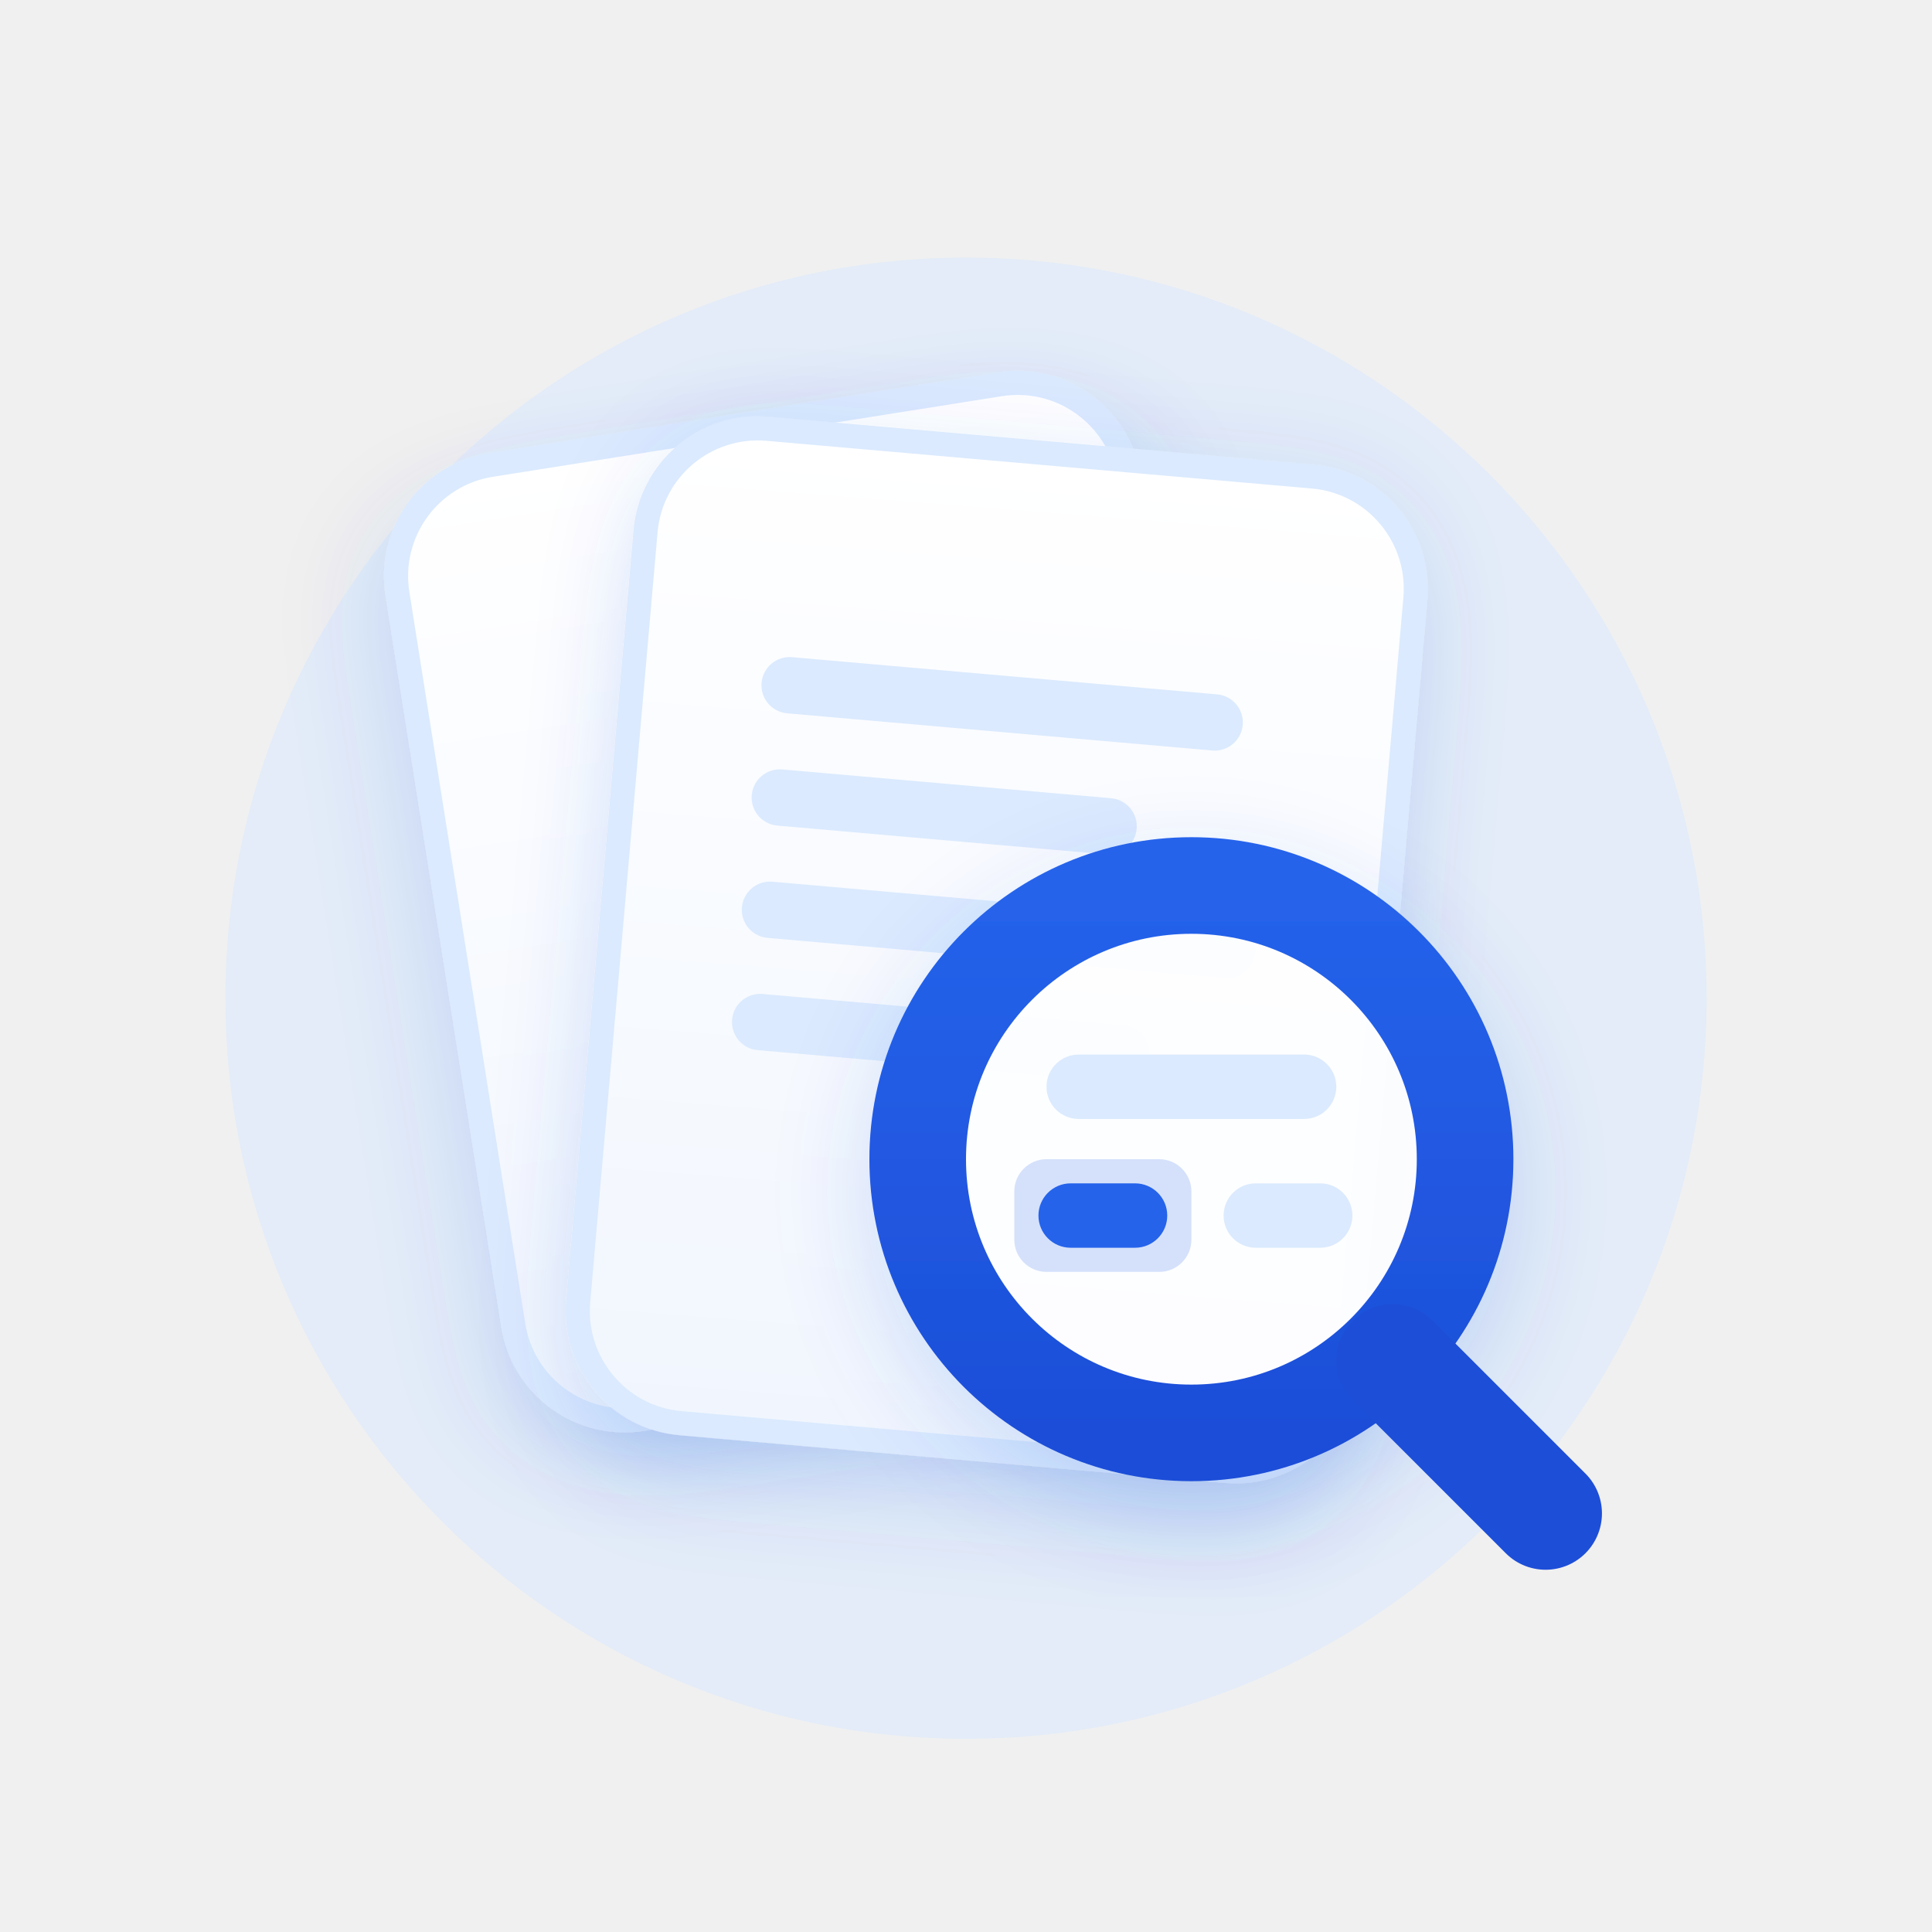
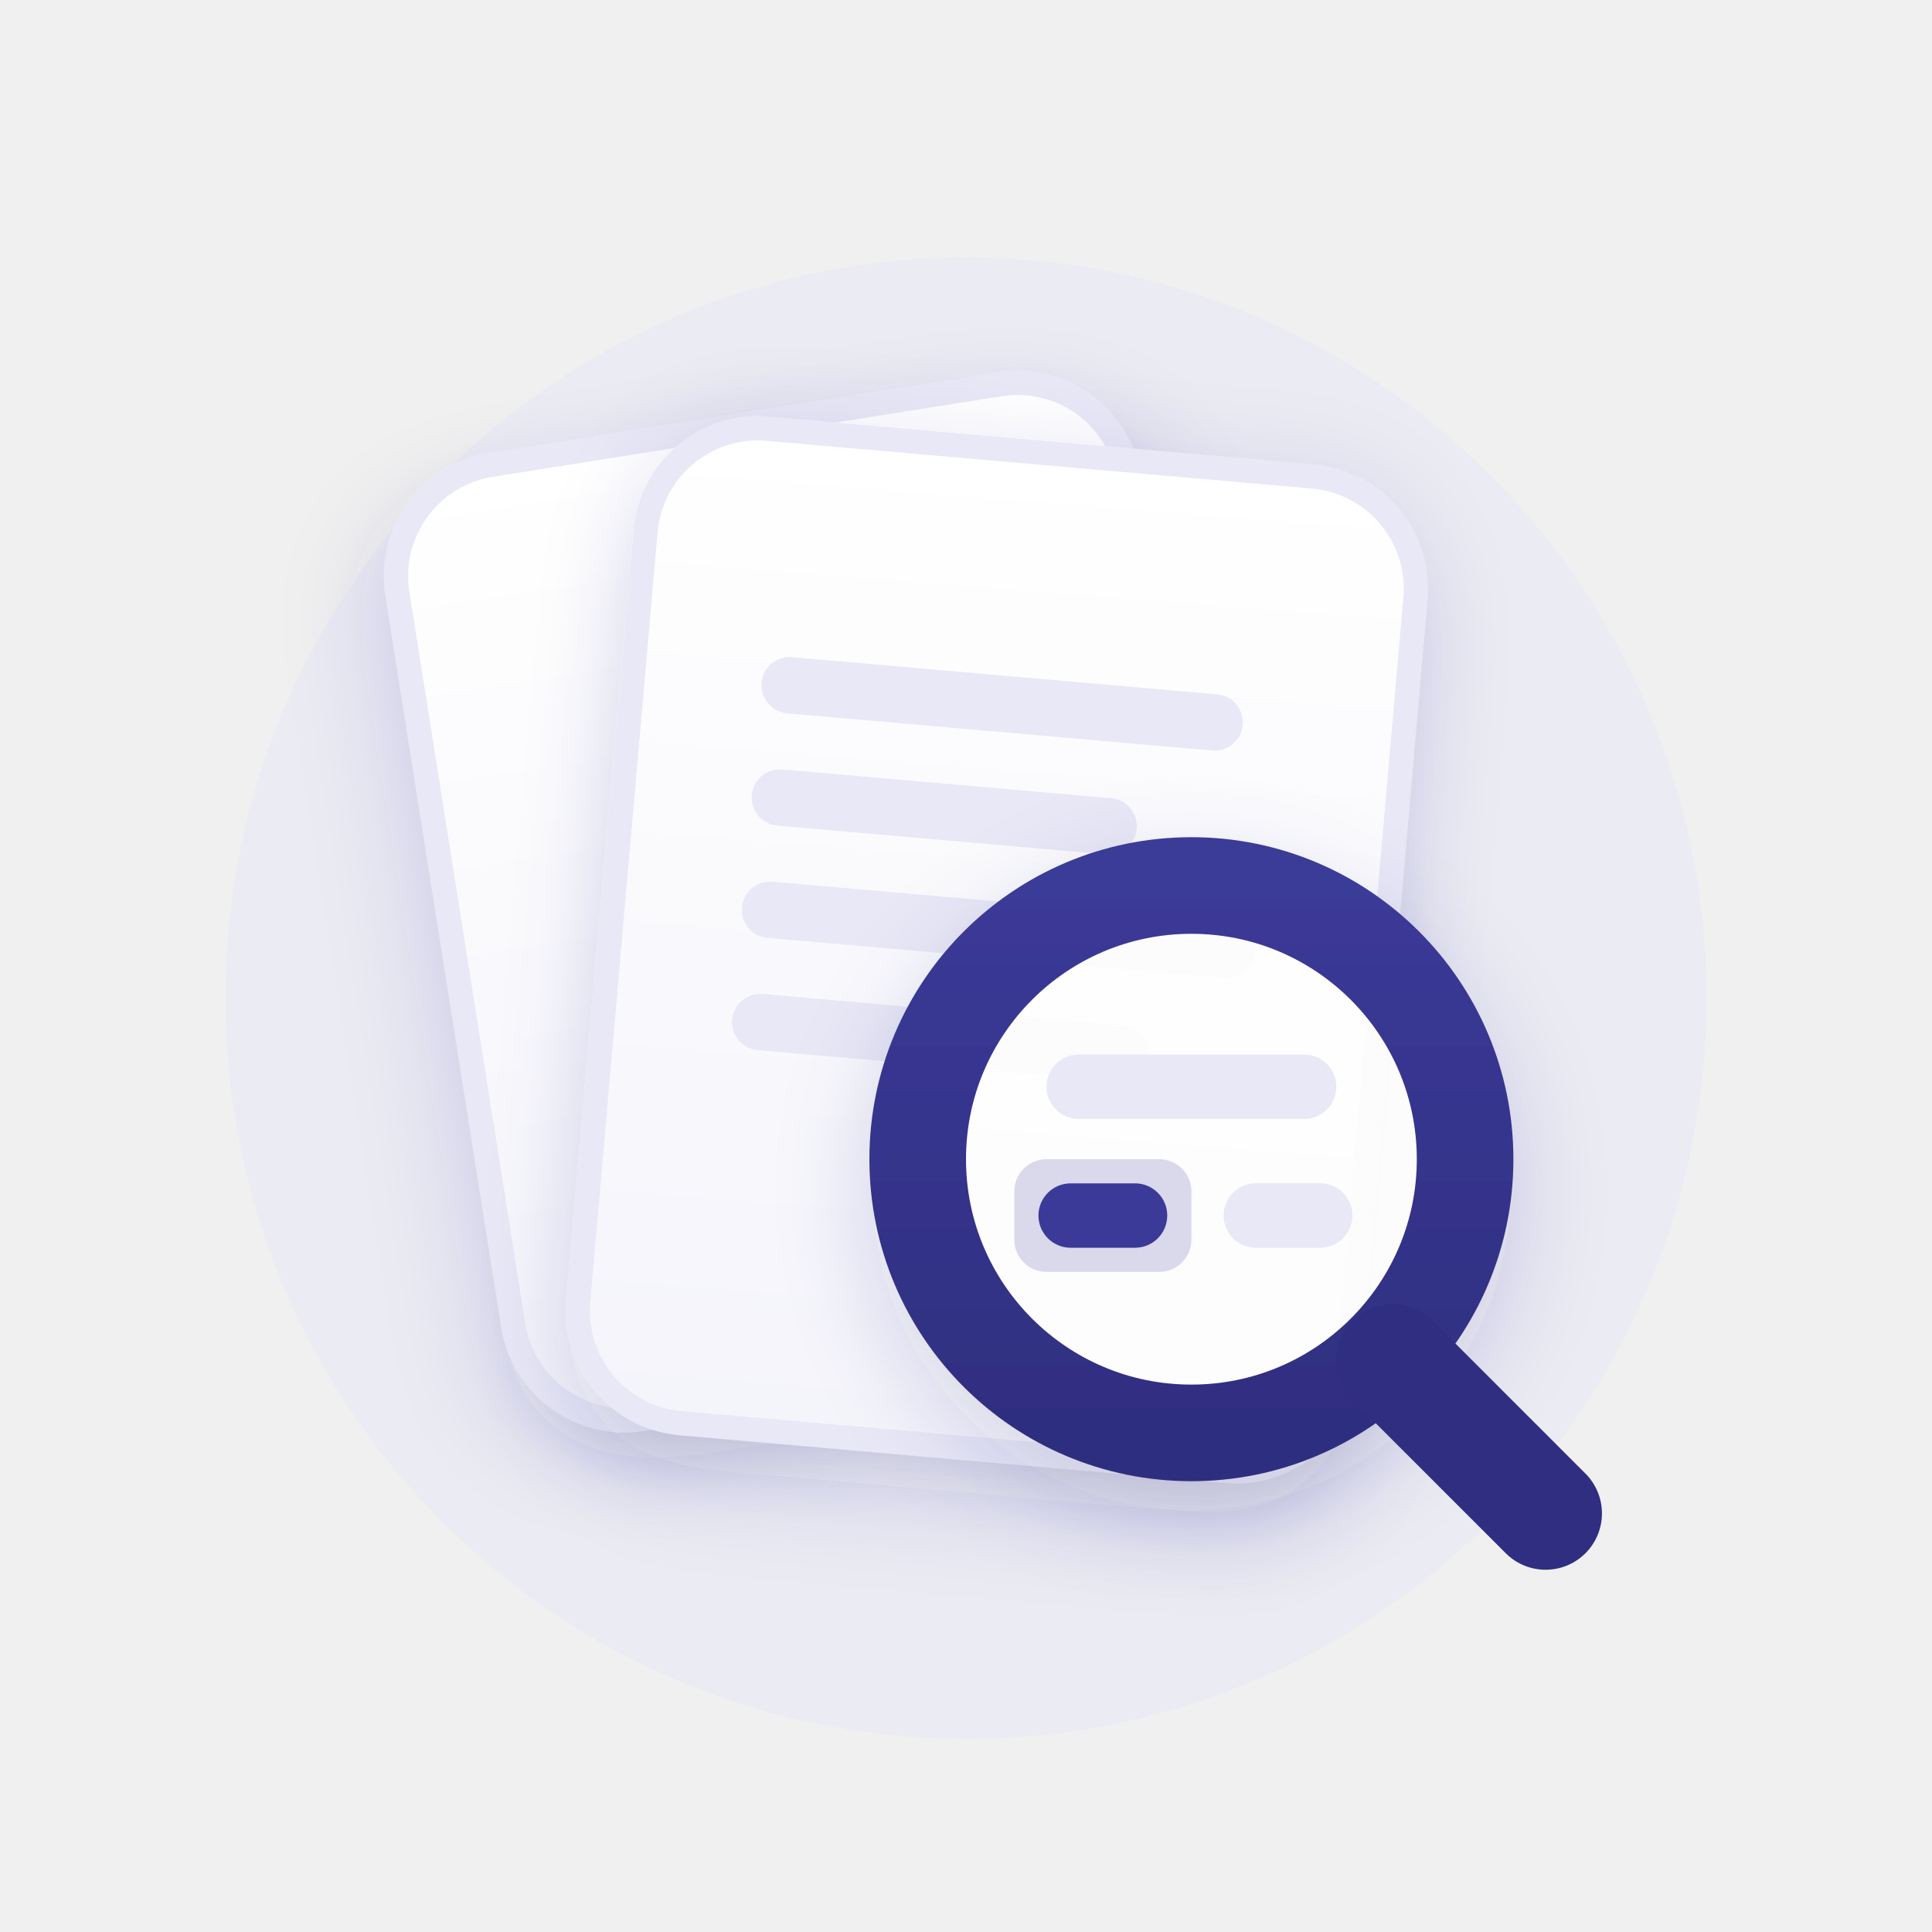
<svg xmlns="http://www.w3.org/2000/svg" viewBox="0 0 120 120">
  <defs>
    <linearGradient id="page" x1="0" y1="0" x2="0" y2="1">
      <stop offset="0" stop-color="#FFFFFF" />
-       <stop offset="1" stop-color="#F1F6FE" />
+       <stop offset="1" stop-color="#F4F4FB" />
    </linearGradient>
    <linearGradient id="blue" x1="0" y1="0" x2="0" y2="1">
-       <stop offset="0" stop-color="#2563EB" />
-       <stop offset="1" stop-color="#1D4ED8" />
+       <stop offset="0" stop-color="#3B3A98" />
+       <stop offset="1" stop-color="#2F2E80" />
    </linearGradient>
    <filter id="sh" x="-30%" y="-30%" width="160%" height="160%">
-       <feDropShadow dx="0" dy="2" stdDeviation="3" flood-color="#1D4ED8" flood-opacity=".16" />
+       <feDropShadow dx="0" dy="2" stdDeviation="3" flood-color="#2F2E80" flood-opacity=".16" />
    </filter>
  </defs>
-   <circle cx="60" cy="62" r="46" fill="#DBEAFE" fill-opacity=".6" />
-   <rect x="28" y="26" width="46" height="60" rx="7" fill="url(#page)" stroke="#DBEAFE" stroke-width="1.5" transform="rotate(-9 51 56)" filter="url(#sh)" />
+   <circle cx="60" cy="62" r="46" fill="#E8E8F6" fill-opacity=".6" />
+   <rect x="28" y="26" width="46" height="60" rx="7" fill="url(#page)" stroke="#E8E8F6" stroke-width="1.5" transform="rotate(-9 51 56)" filter="url(#sh)" />
  <g transform="rotate(5 62 58)">
    <g filter="url(#sh)">
-       <rect x="38" y="28" width="48" height="62" rx="7" fill="url(#page)" stroke="#DBEAFE" stroke-width="1.5" />
+       <rect x="38" y="28" width="48" height="62" rx="7" fill="url(#page)" stroke="#E8E8F6" stroke-width="1.5" />
    </g>
-     <rect x="46" y="42" width="30" height="3.5" rx="1.75" fill="#DBEAFE" />
-     <rect x="46" y="49" width="24" height="3.5" rx="1.75" fill="#DBEAFE" />
-     <rect x="46" y="56" width="32" height="3.5" rx="1.75" fill="#DBEAFE" />
-     <rect x="46" y="63" width="26" height="3.5" rx="1.75" fill="#DBEAFE" />
+     <rect x="46" y="42" width="30" height="3.5" rx="1.75" fill="#E8E8F6" />
+     <rect x="46" y="49" width="24" height="3.5" rx="1.75" fill="#E8E8F6" />
+     <rect x="46" y="56" width="32" height="3.5" rx="1.75" fill="#E8E8F6" />
+     <rect x="46" y="63" width="26" height="3.5" rx="1.75" fill="#E8E8F6" />
  </g>
  <g filter="url(#sh)">
    <circle cx="74" cy="72" r="17" fill="#FFFFFF" fill-opacity=".92" stroke="url(#blue)" stroke-width="6" />
  </g>
-   <rect x="65" y="65.5" width="18" height="4" rx="2" fill="#DBEAFE" />
-   <rect x="63" y="72" width="11" height="7" rx="2" fill="#2563EB" fill-opacity=".18" />
-   <rect x="64.5" y="73.5" width="8" height="4" rx="2" fill="#2563EB" />
-   <rect x="76" y="73.5" width="8" height="4" rx="2" fill="#DBEAFE" />
-   <path d="M86.5,84.5 L96,94" stroke="#1D4ED8" stroke-width="7" stroke-linecap="round" />
+   <rect x="65" y="65.5" width="18" height="4" rx="2" fill="#E8E8F6" />
+   <rect x="63" y="72" width="11" height="7" rx="2" fill="#3B3A98" fill-opacity=".18" />
+   <rect x="64.5" y="73.5" width="8" height="4" rx="2" fill="#3B3A98" />
+   <rect x="76" y="73.5" width="8" height="4" rx="2" fill="#E8E8F6" />
+   <path d="M86.5,84.5 L96,94" stroke="#2F2E80" stroke-width="7" stroke-linecap="round" />
</svg>
